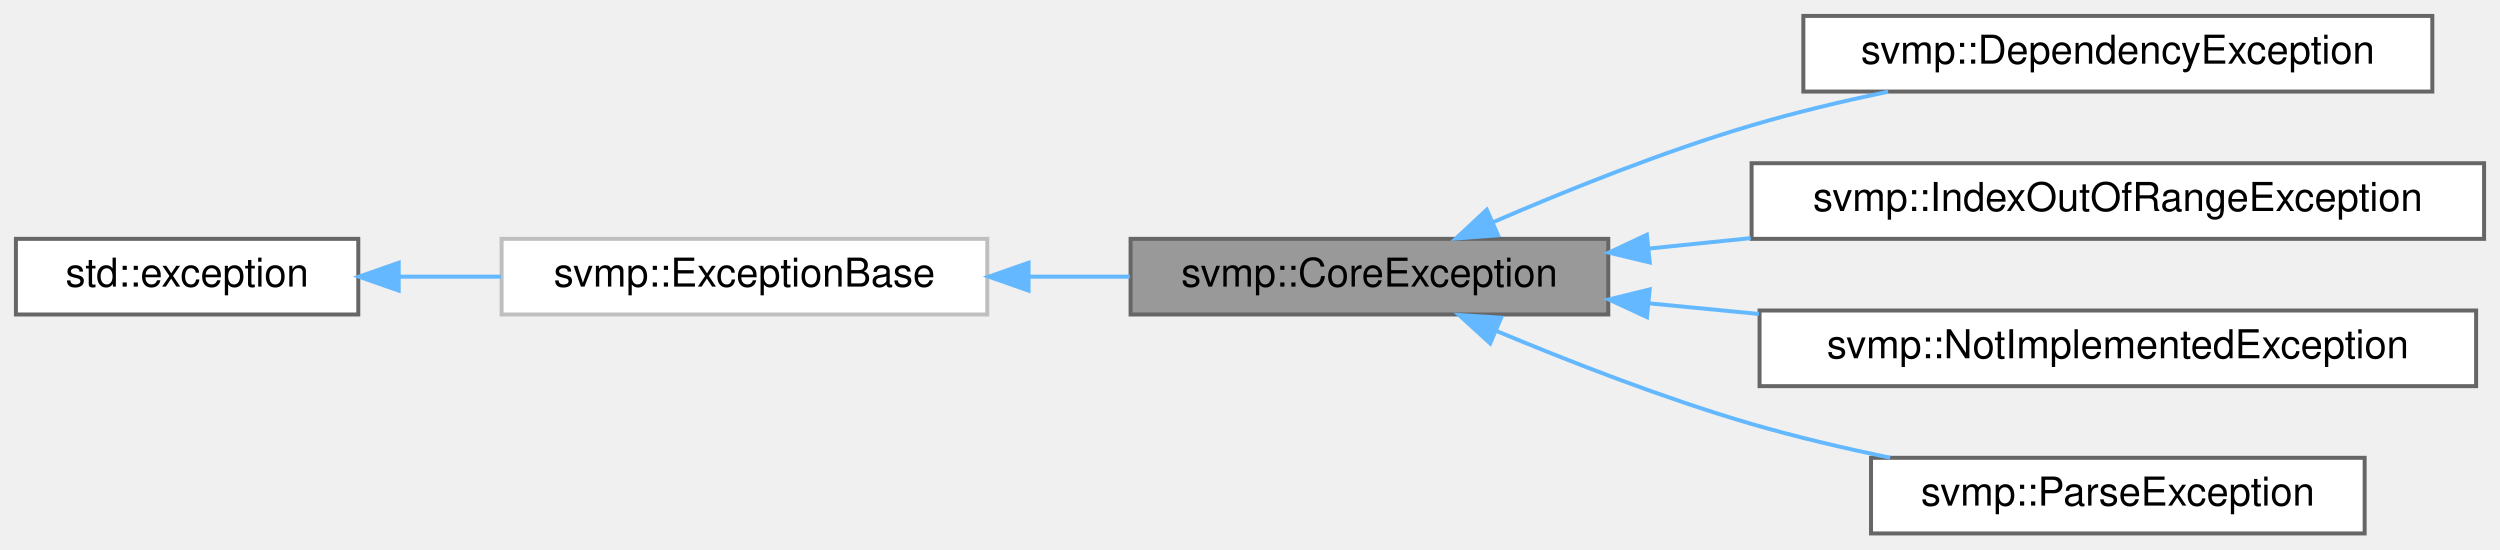
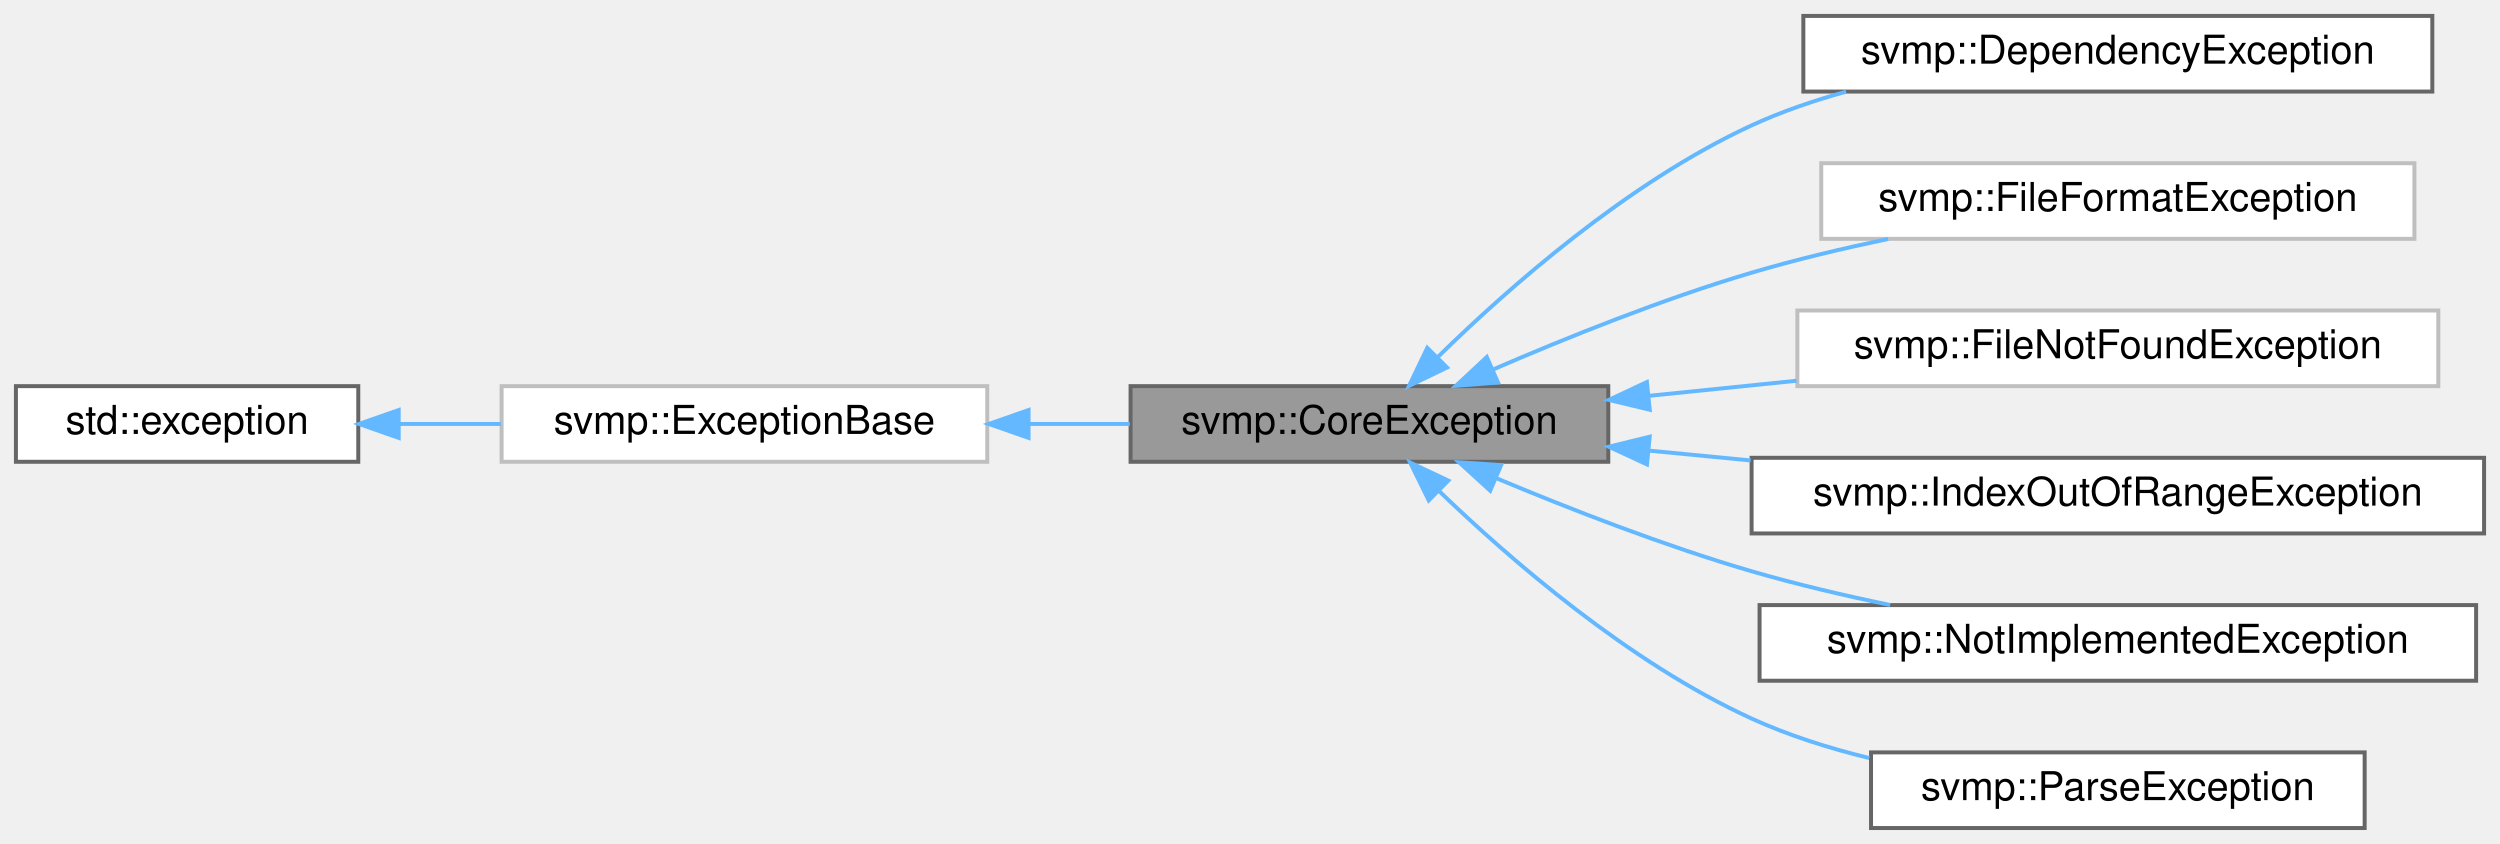
- <svg xmlns="http://www.w3.org/2000/svg" xmlns:xlink="http://www.w3.org/1999/xlink" width="628pt" height="138pt" viewBox="0.00 0.00 628.00 138.00">
-   <g id="graph0" class="graph" transform="scale(1 1) rotate(0) translate(4 134)">
+ <svg xmlns="http://www.w3.org/2000/svg" xmlns:xlink="http://www.w3.org/1999/xlink" width="628pt" height="212pt" viewBox="0.00 0.00 628.00 212.00">
+   <g id="graph0" class="graph" transform="scale(1 1) rotate(0) translate(4 208)">
    <g id="Node000001" class="node">
      <g id="a_Node000001">
        <a xlink:title=" ">
-           <polygon fill="#999999" stroke="#666666" points="400,-74 280,-74 280,-55 400,-55 400,-74" />
-           <text text-anchor="middle" x="340" y="-62" font-family="Helvetica,sans-Serif" font-size="10.00">svmp::CoreException</text>
+           <polygon fill="#999999" stroke="#666666" points="400,-111 280,-111 280,-92 400,-92 400,-111" />
+           <text text-anchor="middle" x="340" y="-99" font-family="Helvetica,sans-Serif" font-size="10.00">svmp::CoreException</text>
        </a>
      </g>
    </g>
    <g id="Node000004" class="node">
      <g id="a_Node000004">
        <a xlink:href="classsvmp_1_1_dependency_exception.html" target="_top" xlink:title="A required dependency is missing or failed to load.">
-           <polygon fill="white" stroke="#666666" points="607,-130 449,-130 449,-111 607,-111 607,-130" />
-           <text text-anchor="middle" x="528" y="-118" font-family="Helvetica,sans-Serif" font-size="10.00">svmp::DependencyException</text>
+           <polygon fill="white" stroke="#666666" points="607,-204 449,-204 449,-185 607,-185 607,-204" />
+           <text text-anchor="middle" x="528" y="-192" font-family="Helvetica,sans-Serif" font-size="10.00">svmp::DependencyException</text>
        </a>
      </g>
    </g>
    <g id="edge3_Node000001_Node000004" class="edge">
      <g id="a_edge3_Node000001_Node000004">
        <a xlink:title=" ">
-           <path fill="none" stroke="#63b8ff" d="M371.07,-78.19C389.51,-86.17 413.77,-95.92 436,-102.5 446.96,-105.75 458.85,-108.58 470.29,-110.97" />
-           <polygon fill="#63b8ff" stroke="#63b8ff" points="372.3,-74.91 361.73,-74.09 369.48,-81.32 372.3,-74.91" />
+           <path fill="none" stroke="#63b8ff" d="M357.18,-118.32C374.87,-135.67 404.89,-162.16 436,-176.5 443.46,-179.94 451.56,-182.72 459.75,-184.97" />
+           <polygon fill="#63b8ff" stroke="#63b8ff" points="359.49,-115.68 349.95,-111.06 354.53,-120.62 359.49,-115.68" />
        </a>
      </g>
    </g>
    <g id="Node000005" class="node">
      <g id="a_Node000005">
+         <a xlink:href="classsvmp_1_1_file_format_exception.html" target="_top" xlink:title=" ">
+           <polygon fill="white" stroke="#bfbfbf" points="602.5,-167 453.5,-167 453.5,-148 602.5,-148 602.5,-167" />
+           <text text-anchor="middle" x="528" y="-155" font-family="Helvetica,sans-Serif" font-size="10.00">svmp::FileFormatException</text>
+         </a>
+       </g>
+     </g>
+     <g id="edge4_Node000001_Node000005" class="edge">
+       <g id="a_edge4_Node000001_Node000005">
+         <a xlink:title=" ">
+           <path fill="none" stroke="#63b8ff" d="M371.07,-115.19C389.51,-123.17 413.77,-132.92 436,-139.5 446.96,-142.75 458.85,-145.58 470.29,-147.97" />
+           <polygon fill="#63b8ff" stroke="#63b8ff" points="372.3,-111.91 361.73,-111.09 369.48,-118.32 372.3,-111.91" />
+         </a>
+       </g>
+     </g>
+     <g id="Node000006" class="node">
+       <g id="a_Node000006">
+         <a xlink:href="classsvmp_1_1_file_not_found_exception.html" target="_top" xlink:title=" ">
+           <polygon fill="white" stroke="#bfbfbf" points="608.5,-130 447.5,-130 447.5,-111 608.5,-111 608.5,-130" />
+           <text text-anchor="middle" x="528" y="-118" font-family="Helvetica,sans-Serif" font-size="10.00">svmp::FileNotFoundException</text>
+         </a>
+       </g>
+     </g>
+     <g id="edge5_Node000001_Node000006" class="edge">
+       <g id="a_edge5_Node000001_Node000006">
+         <a xlink:title=" ">
+           <path fill="none" stroke="#63b8ff" d="M410.13,-108.56C422.24,-109.8 434.93,-111.1 447.3,-112.36" />
+           <polygon fill="#63b8ff" stroke="#63b8ff" points="410.41,-105.07 400.11,-107.54 409.7,-112.04 410.41,-105.07" />
+         </a>
+       </g>
+     </g>
+     <g id="Node000007" class="node">
+       <g id="a_Node000007">
        <a xlink:href="classsvmp_1_1_index_out_of_range_exception.html" target="_top" xlink:title="An index is outside its valid range.">
          <polygon fill="white" stroke="#666666" points="620,-93 436,-93 436,-74 620,-74 620,-93" />
          <text text-anchor="middle" x="528" y="-81" font-family="Helvetica,sans-Serif" font-size="10.00">svmp::IndexOutOfRangeException</text>
        </a>
      </g>
    </g>
-     <g id="edge4_Node000001_Node000005" class="edge">
-       <g id="a_edge4_Node000001_Node000005">
+     <g id="edge6_Node000001_Node000007" class="edge">
+       <g id="a_edge6_Node000001_Node000007">
        <a xlink:title=" ">
-           <path fill="none" stroke="#63b8ff" d="M410.15,-71.56C418.52,-72.42 427.16,-73.3 435.78,-74.18" />
-           <polygon fill="#63b8ff" stroke="#63b8ff" points="410.41,-68.07 400.11,-70.54 409.7,-75.04 410.41,-68.07" />
+           <path fill="none" stroke="#63b8ff" d="M410.15,-94.81C418.52,-94 427.16,-93.16 435.78,-92.33" />
+           <polygon fill="#63b8ff" stroke="#63b8ff" points="409.72,-91.33 400.11,-95.78 410.4,-98.3 409.72,-91.33" />
        </a>
      </g>
    </g>
-     <g id="Node000006" class="node">
-       <g id="a_Node000006">
+     <g id="Node000008" class="node">
+       <g id="a_Node000008">
        <a xlink:href="classsvmp_1_1_not_implemented_exception.html" target="_top" xlink:title="A requested operation or feature is not implemented.">
          <polygon fill="white" stroke="#666666" points="618,-56 438,-56 438,-37 618,-37 618,-56" />
          <text text-anchor="middle" x="528" y="-44" font-family="Helvetica,sans-Serif" font-size="10.00">svmp::NotImplementedException</text>
        </a>
      </g>
    </g>
-     <g id="edge5_Node000001_Node000006" class="edge">
-       <g id="a_edge5_Node000001_Node000006">
+     <g id="edge7_Node000001_Node000008" class="edge">
+       <g id="a_edge7_Node000001_Node000008">
        <a xlink:title=" ">
-           <path fill="none" stroke="#63b8ff" d="M410.14,-57.81C419.17,-56.93 428.52,-56.03 437.82,-55.13" />
-           <polygon fill="#63b8ff" stroke="#63b8ff" points="409.72,-54.33 400.11,-58.78 410.4,-61.3 409.72,-54.33" />
+           <path fill="none" stroke="#63b8ff" d="M371.82,-87.9C390.18,-80.21 414.1,-70.88 436,-64.5 447.13,-61.26 459.2,-58.42 470.8,-56.01" />
+           <polygon fill="#63b8ff" stroke="#63b8ff" points="370.34,-84.73 362.51,-91.87 373.08,-91.17 370.34,-84.73" />
        </a>
      </g>
    </g>
-     <g id="Node000007" class="node">
-       <g id="a_Node000007">
+     <g id="Node000009" class="node">
+       <g id="a_Node000009">
        <a xlink:href="classsvmp_1_1_parse_exception.html" target="_top" xlink:title="A parsing or input-format error.">
          <polygon fill="white" stroke="#666666" points="590,-19 466,-19 466,0 590,0 590,-19" />
          <text text-anchor="middle" x="528" y="-7" font-family="Helvetica,sans-Serif" font-size="10.00">svmp::ParseException</text>
        </a>
      </g>
    </g>
-     <g id="edge6_Node000001_Node000007" class="edge">
-       <g id="a_edge6_Node000001_Node000007">
+     <g id="edge8_Node000001_Node000009" class="edge">
+       <g id="a_edge8_Node000001_Node000009">
        <a xlink:title=" ">
-           <path fill="none" stroke="#63b8ff" d="M371.82,-50.9C390.18,-43.21 414.1,-33.88 436,-27.5 447.13,-24.26 459.2,-21.42 470.8,-19.01" />
-           <polygon fill="#63b8ff" stroke="#63b8ff" points="370.34,-47.73 362.51,-54.87 373.08,-54.17 370.34,-47.73" />
+           <path fill="none" stroke="#63b8ff" d="M357.51,-84.64C375.27,-67.52 405.16,-41.59 436,-27.5 445.23,-23.28 455.43,-20.05 465.56,-17.58" />
+           <polygon fill="#63b8ff" stroke="#63b8ff" points="354.9,-82.3 350.23,-91.81 359.81,-87.28 354.9,-82.3" />
        </a>
      </g>
    </g>
    <g id="Node000002" class="node">
      <g id="a_Node000002">
        <a xlink:href="classsvmp_1_1_exception_base.html" target="_top" xlink:title=" ">
-           <polygon fill="white" stroke="#bfbfbf" points="244,-74 122,-74 122,-55 244,-55 244,-74" />
-           <text text-anchor="middle" x="183" y="-62" font-family="Helvetica,sans-Serif" font-size="10.00">svmp::ExceptionBase</text>
+           <polygon fill="white" stroke="#bfbfbf" points="244,-111 122,-111 122,-92 244,-92 244,-111" />
+           <text text-anchor="middle" x="183" y="-99" font-family="Helvetica,sans-Serif" font-size="10.00">svmp::ExceptionBase</text>
        </a>
      </g>
    </g>
    <g id="edge1_Node000001_Node000002" class="edge">
      <g id="a_edge1_Node000001_Node000002">
        <a xlink:title=" ">
-           <path fill="none" stroke="#63b8ff" d="M254.58,-64.5C263.01,-64.5 271.56,-64.5 279.81,-64.5" />
-           <polygon fill="#63b8ff" stroke="#63b8ff" points="254.37,-61 244.37,-64.5 254.37,-68 254.37,-61" />
+           <path fill="none" stroke="#63b8ff" d="M254.58,-101.5C263.01,-101.5 271.56,-101.5 279.81,-101.5" />
+           <polygon fill="#63b8ff" stroke="#63b8ff" points="254.37,-98 244.37,-101.5 254.37,-105 254.37,-98" />
        </a>
      </g>
    </g>
    <g id="Node000003" class="node">
      <g id="a_Node000003">
        <a xlink:title=" ">
-           <polygon fill="white" stroke="#666666" points="86,-74 0,-74 0,-55 86,-55 86,-74" />
-           <text text-anchor="middle" x="43" y="-62" font-family="Helvetica,sans-Serif" font-size="10.00">std::exception</text>
+           <polygon fill="white" stroke="#666666" points="86,-111 0,-111 0,-92 86,-92 86,-111" />
+           <text text-anchor="middle" x="43" y="-99" font-family="Helvetica,sans-Serif" font-size="10.00">std::exception</text>
        </a>
      </g>
    </g>
    <g id="edge2_Node000002_Node000003" class="edge">
      <g id="a_edge2_Node000002_Node000003">
        <a xlink:title=" ">
-           <path fill="none" stroke="#63b8ff" d="M96.16,-64.5C104.54,-64.5 113.27,-64.5 121.82,-64.5" />
-           <polygon fill="#63b8ff" stroke="#63b8ff" points="96.15,-61 86.15,-64.5 96.15,-68 96.15,-61" />
+           <path fill="none" stroke="#63b8ff" d="M96.16,-101.5C104.54,-101.5 113.27,-101.5 121.82,-101.5" />
+           <polygon fill="#63b8ff" stroke="#63b8ff" points="96.15,-98 86.15,-101.5 96.15,-105 96.15,-98" />
        </a>
      </g>
    </g>
  </g>
</svg>
